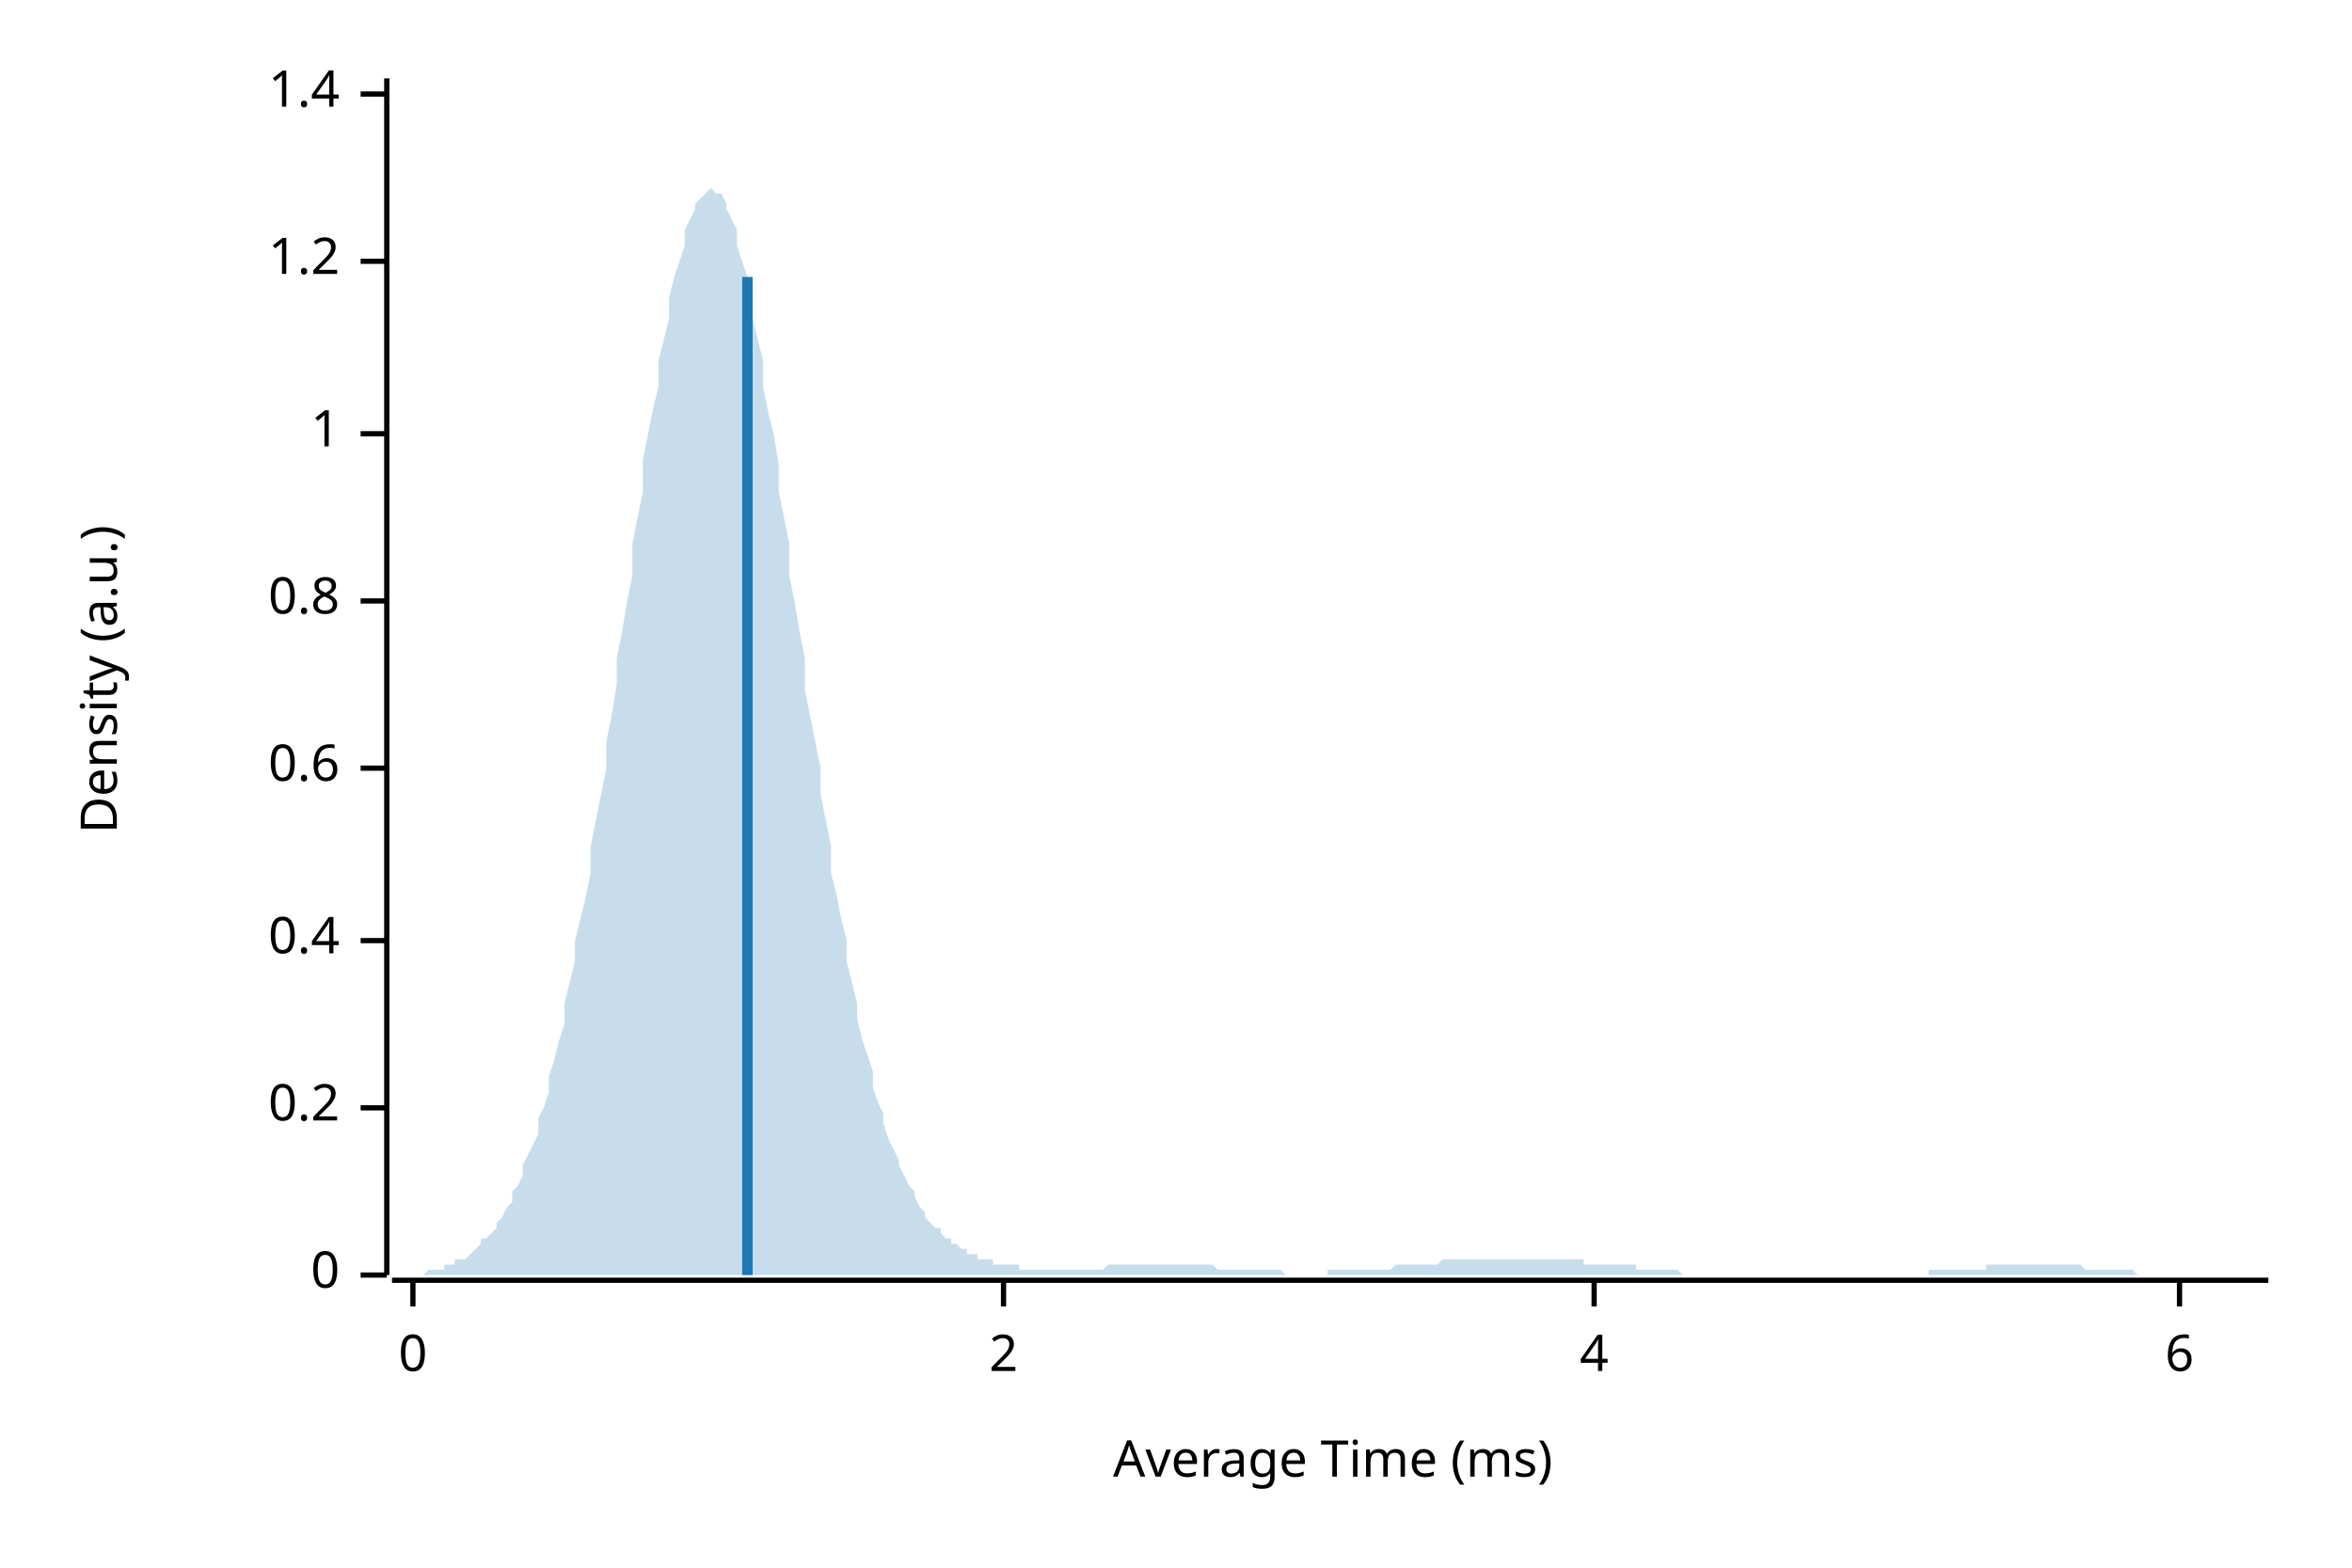
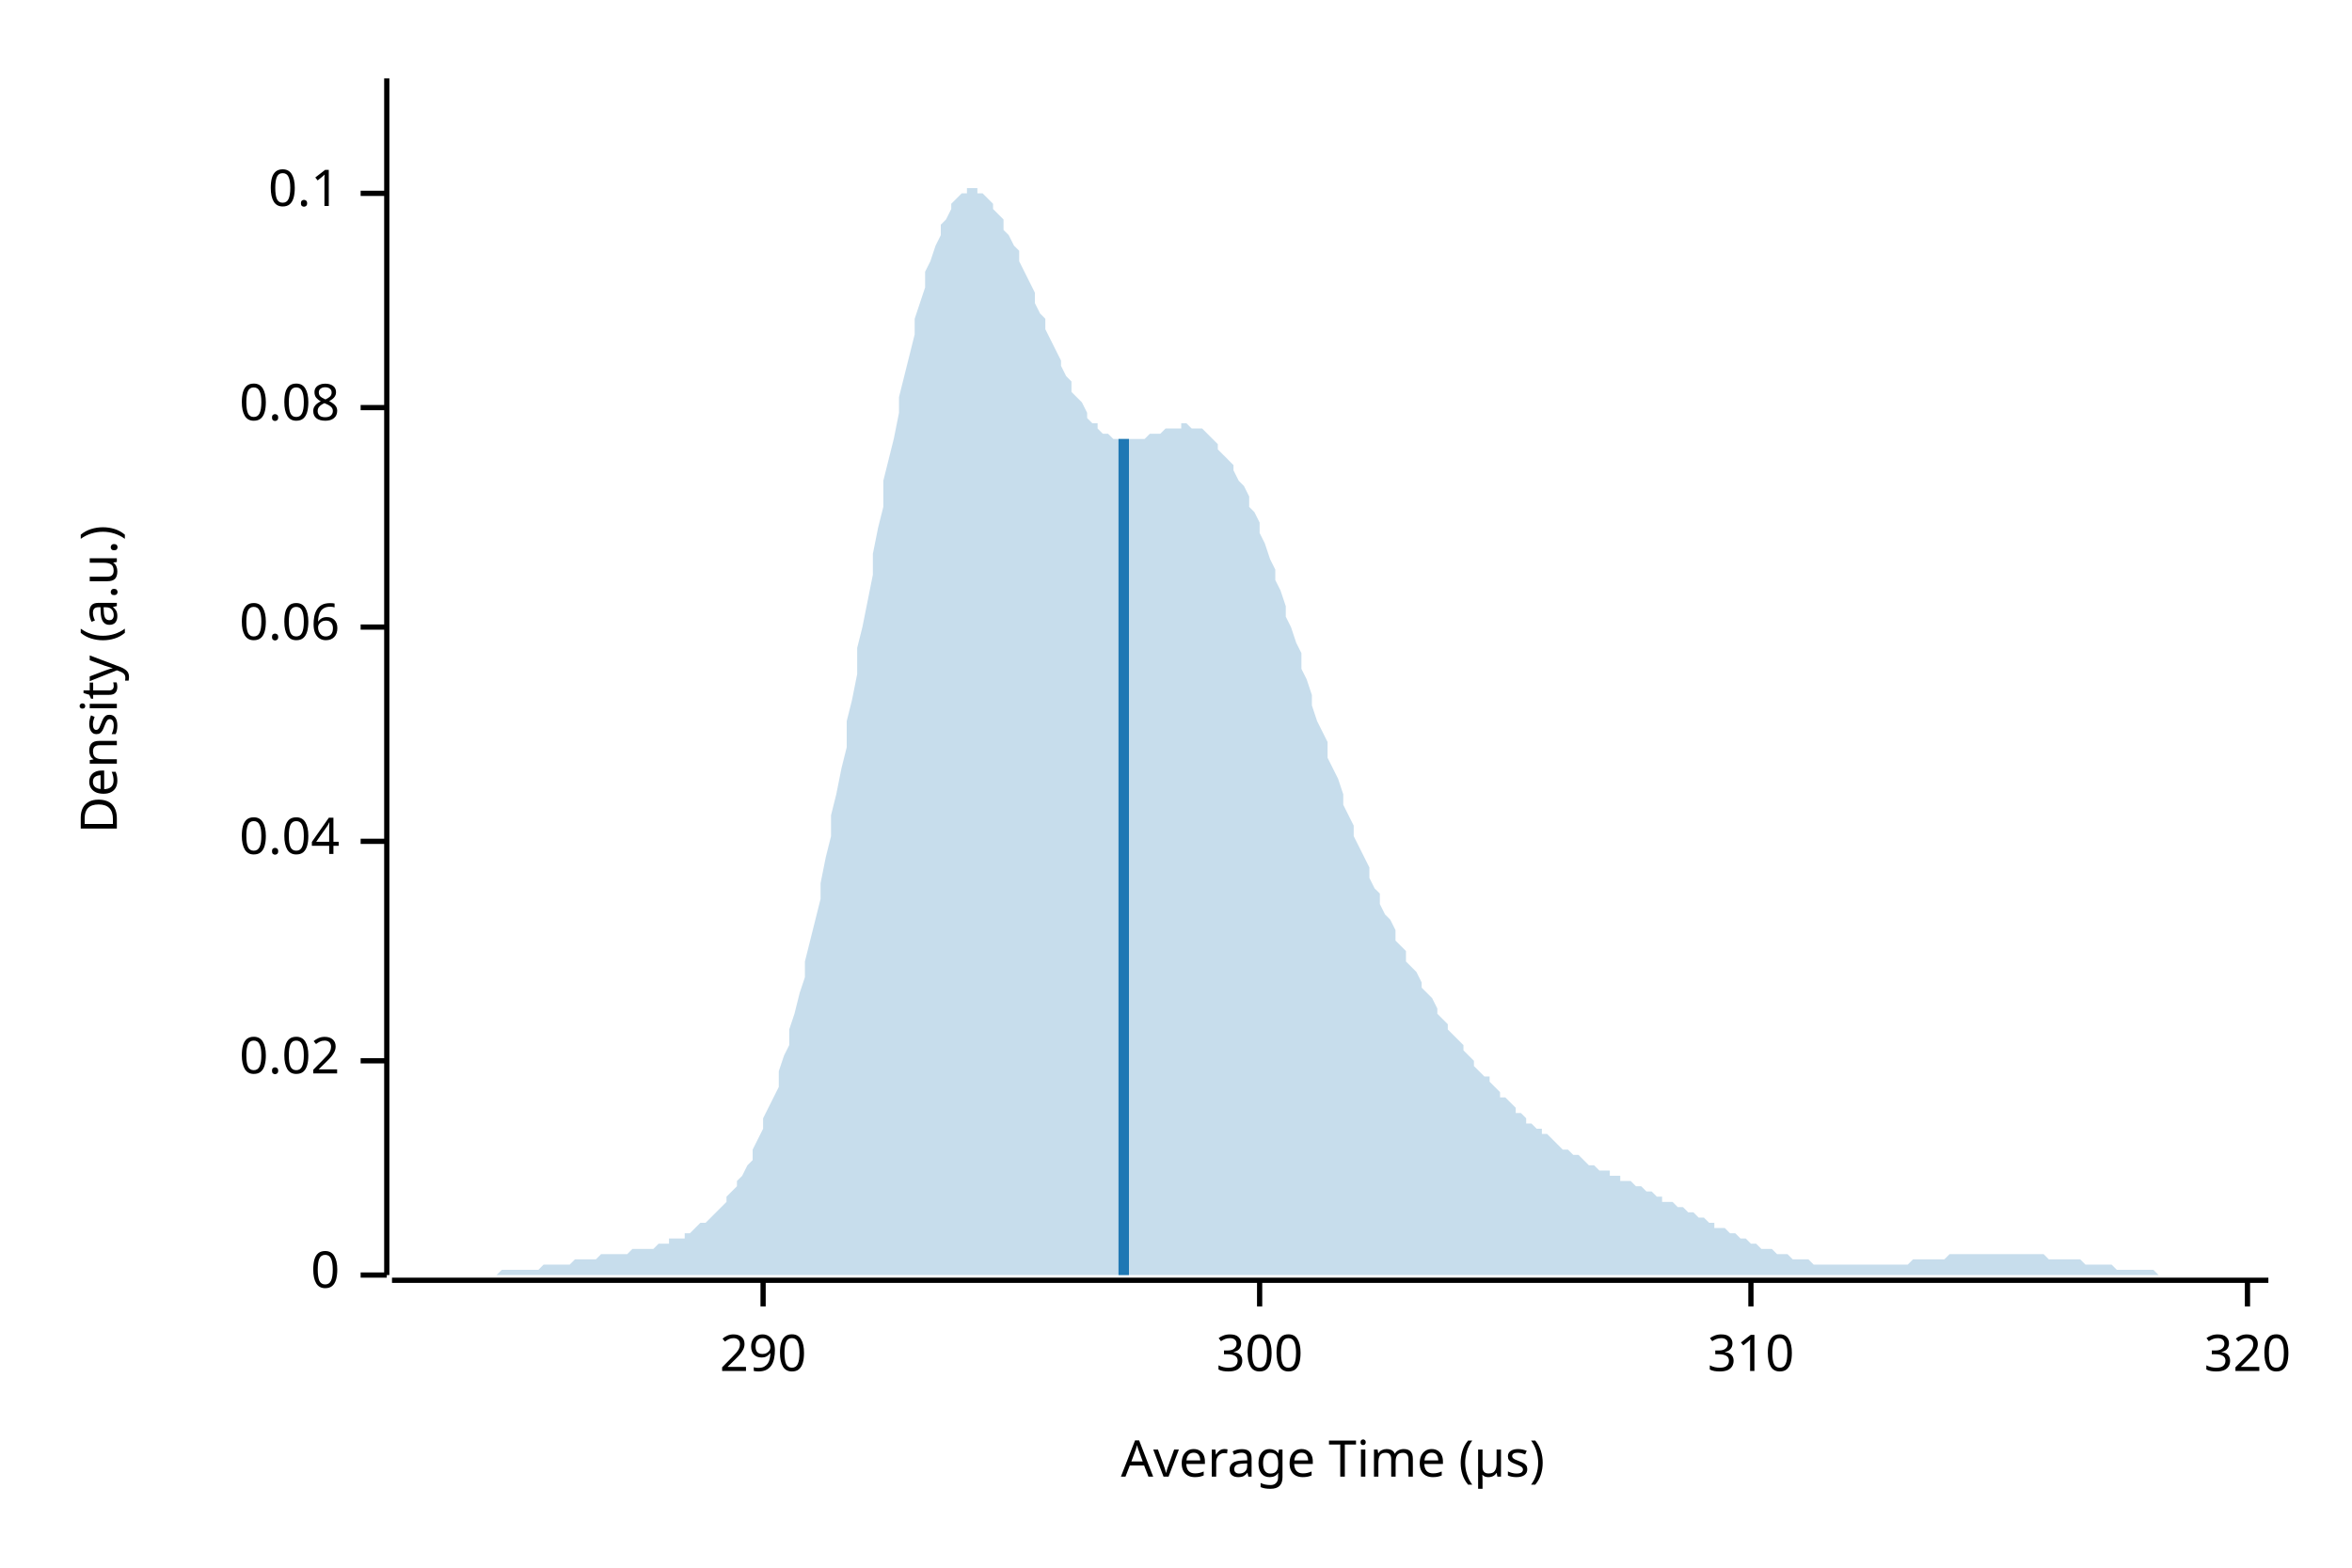
<svg xmlns="http://www.w3.org/2000/svg" width="450" height="300" viewBox="0 0 450 300">
  <text x="15" y="130" dy="0.76em" text-anchor="middle" font-family="sans-serif" font-size="9.677" opacity="1" fill="#000000" transform="rotate(270, 15, 130)">
Density (a.u.)
</text>
  <text x="255" y="285" dy="-0.5ex" text-anchor="middle" font-family="sans-serif" font-size="9.677" opacity="1" fill="#000000">
- Average Time (ms)
+ Average Time (µs)
</text>
  <polyline fill="none" opacity="1" stroke="#000000" stroke-width="1" points="74,15 74,244 " />
  <text x="65" y="244" dy="0.5ex" text-anchor="end" font-family="sans-serif" font-size="9.677" opacity="1" fill="#000000">
0
</text>
  <polyline fill="none" opacity="1" stroke="#000000" stroke-width="1" points="69,244 74,244 " />
-   <text x="65" y="212" dy="0.5ex" text-anchor="end" font-family="sans-serif" font-size="9.677" opacity="1" fill="#000000">
- 0.2
+   <text x="65" y="203" dy="0.5ex" text-anchor="end" font-family="sans-serif" font-size="9.677" opacity="1" fill="#000000">
+ 0.02
</text>
-   <polyline fill="none" opacity="1" stroke="#000000" stroke-width="1" points="69,212 74,212 " />
-   <text x="65" y="180" dy="0.5ex" text-anchor="end" font-family="sans-serif" font-size="9.677" opacity="1" fill="#000000">
- 0.4
+   <polyline fill="none" opacity="1" stroke="#000000" stroke-width="1" points="69,203 74,203 " />
+   <text x="65" y="161" dy="0.5ex" text-anchor="end" font-family="sans-serif" font-size="9.677" opacity="1" fill="#000000">
+ 0.04
</text>
-   <polyline fill="none" opacity="1" stroke="#000000" stroke-width="1" points="69,180 74,180 " />
-   <text x="65" y="147" dy="0.5ex" text-anchor="end" font-family="sans-serif" font-size="9.677" opacity="1" fill="#000000">
- 0.6
+   <polyline fill="none" opacity="1" stroke="#000000" stroke-width="1" points="69,161 74,161 " />
+   <text x="65" y="120" dy="0.5ex" text-anchor="end" font-family="sans-serif" font-size="9.677" opacity="1" fill="#000000">
+ 0.06
</text>
-   <polyline fill="none" opacity="1" stroke="#000000" stroke-width="1" points="69,147 74,147 " />
-   <text x="65" y="115" dy="0.5ex" text-anchor="end" font-family="sans-serif" font-size="9.677" opacity="1" fill="#000000">
- 0.8
+   <polyline fill="none" opacity="1" stroke="#000000" stroke-width="1" points="69,120 74,120 " />
+   <text x="65" y="78" dy="0.5ex" text-anchor="end" font-family="sans-serif" font-size="9.677" opacity="1" fill="#000000">
+ 0.08
</text>
-   <polyline fill="none" opacity="1" stroke="#000000" stroke-width="1" points="69,115 74,115 " />
-   <text x="65" y="83" dy="0.5ex" text-anchor="end" font-family="sans-serif" font-size="9.677" opacity="1" fill="#000000">
- 1
+   <polyline fill="none" opacity="1" stroke="#000000" stroke-width="1" points="69,78 74,78 " />
+   <text x="65" y="37" dy="0.5ex" text-anchor="end" font-family="sans-serif" font-size="9.677" opacity="1" fill="#000000">
+ 0.1
</text>
-   <polyline fill="none" opacity="1" stroke="#000000" stroke-width="1" points="69,83 74,83 " />
-   <text x="65" y="50" dy="0.5ex" text-anchor="end" font-family="sans-serif" font-size="9.677" opacity="1" fill="#000000">
- 1.2
+   <polyline fill="none" opacity="1" stroke="#000000" stroke-width="1" points="69,37 74,37 " />
+   <polyline fill="none" opacity="1" stroke="#000000" stroke-width="1" points="75,245 434,245 " />
+   <text x="146" y="255" dy="0.76em" text-anchor="middle" font-family="sans-serif" font-size="9.677" opacity="1" fill="#000000">
+ 290
</text>
-   <polyline fill="none" opacity="1" stroke="#000000" stroke-width="1" points="69,50 74,50 " />
-   <text x="65" y="18" dy="0.5ex" text-anchor="end" font-family="sans-serif" font-size="9.677" opacity="1" fill="#000000">
- 1.4
+   <polyline fill="none" opacity="1" stroke="#000000" stroke-width="1" points="146,245 146,250 " />
+   <text x="241" y="255" dy="0.76em" text-anchor="middle" font-family="sans-serif" font-size="9.677" opacity="1" fill="#000000">
+ 300
</text>
-   <polyline fill="none" opacity="1" stroke="#000000" stroke-width="1" points="69,18 74,18 " />
-   <polyline fill="none" opacity="1" stroke="#000000" stroke-width="1" points="75,245 434,245 " />
-   <text x="79" y="255" dy="0.76em" text-anchor="middle" font-family="sans-serif" font-size="9.677" opacity="1" fill="#000000">
- 0
+   <polyline fill="none" opacity="1" stroke="#000000" stroke-width="1" points="241,245 241,250 " />
+   <text x="335" y="255" dy="0.76em" text-anchor="middle" font-family="sans-serif" font-size="9.677" opacity="1" fill="#000000">
+ 310
</text>
-   <polyline fill="none" opacity="1" stroke="#000000" stroke-width="1" points="79,245 79,250 " />
-   <text x="192" y="255" dy="0.76em" text-anchor="middle" font-family="sans-serif" font-size="9.677" opacity="1" fill="#000000">
- 2
+   <polyline fill="none" opacity="1" stroke="#000000" stroke-width="1" points="335,245 335,250 " />
+   <text x="430" y="255" dy="0.76em" text-anchor="middle" font-family="sans-serif" font-size="9.677" opacity="1" fill="#000000">
+ 320
</text>
-   <polyline fill="none" opacity="1" stroke="#000000" stroke-width="1" points="192,245 192,250 " />
-   <text x="305" y="255" dy="0.76em" text-anchor="middle" font-family="sans-serif" font-size="9.677" opacity="1" fill="#000000">
- 4
- </text>
-   <polyline fill="none" opacity="1" stroke="#000000" stroke-width="1" points="305,245 305,250 " />
-   <text x="417" y="255" dy="0.76em" text-anchor="middle" font-family="sans-serif" font-size="9.677" opacity="1" fill="#000000">
- 6
- </text>
-   <polyline fill="none" opacity="1" stroke="#000000" stroke-width="1" points="417,245 417,250 " />
-   <polygon opacity="0.25" fill="#1F78B4" points="75,244 75,244 76,244 77,244 77,244 78,244 79,244 80,244 80,244 81,244 82,243 82,243 83,243 84,243 85,243 85,242 86,242 87,242 87,241 88,241 89,241 90,240 90,240 91,239 92,238 92,237 93,237 94,236 95,235 95,234 96,233 97,231 98,230 98,228 99,227 100,225 100,223 101,221 102,219 103,217 103,214 104,212 105,209 105,206 106,203 107,199 108,196 108,192 109,188 110,184 110,180 111,176 112,172 113,167 113,162 114,157 115,152 116,147 116,142 117,137 118,131 118,126 119,121 120,115 121,110 121,104 122,99 123,94 123,88 124,83 125,78 126,74 126,69 127,65 128,61 128,57 129,53 130,50 131,47 131,44 132,42 133,40 133,39 134,38 135,37 136,36 136,36 137,37 138,37 139,39 139,40 140,42 141,44 141,47 142,50 143,53 144,57 144,61 145,65 146,69 146,74 147,79 148,83 149,89 149,94 150,99 151,104 151,110 152,115 153,121 154,126 154,132 155,137 156,142 157,147 157,152 158,157 159,162 159,167 160,171 161,176 162,180 162,184 163,188 164,192 164,195 165,199 166,202 167,205 167,208 168,211 169,213 169,215 170,218 171,220 172,222 172,223 173,225 174,227 175,228 175,229 176,231 177,232 177,233 178,234 179,235 180,235 180,236 181,237 182,237 182,238 183,238 184,239 185,239 185,240 186,240 187,240 187,241 188,241 189,241 190,241 190,242 191,242 192,242 192,242 193,242 194,242 195,242 195,243 196,243 197,243 198,243 198,243 199,243 200,243 200,243 201,243 202,243 203,243 203,243 204,243 205,243 205,243 206,243 207,243 208,243 208,243 209,243 210,243 210,243 211,243 212,242 213,242 213,242 214,242 215,242 216,242 216,242 217,242 218,242 218,242 219,242 220,242 221,242 221,242 222,242 223,242 223,242 224,242 225,242 226,242 226,242 227,242 228,242 228,242 229,242 230,242 231,242 231,242 232,242 233,243 233,243 234,243 235,243 236,243 236,243 237,243 238,243 239,243 239,243 240,243 241,243 241,243 242,243 243,243 244,243 244,243 245,243 246,244 246,244 247,244 248,244 249,244 249,244 250,244 251,244 251,244 252,244 253,244 254,244 254,243 255,243 256,243 257,243 257,243 258,243 259,243 259,243 260,243 261,243 262,243 262,243 263,243 264,243 264,243 265,243 266,243 267,242 267,242 268,242 269,242 269,242 270,242 271,242 272,242 272,242 273,242 274,242 275,242 275,242 276,241 277,241 277,241 278,241 279,241 280,241 280,241 281,241 282,241 282,241 283,241 284,241 285,241 285,241 286,241 287,241 287,241 288,241 289,241 290,241 290,241 291,241 292,241 292,241 293,241 294,241 295,241 295,241 296,241 297,241 298,241 298,241 299,241 300,241 300,241 301,241 302,241 303,241 303,242 304,242 305,242 305,242 306,242 307,242 308,242 308,242 309,242 310,242 310,242 311,242 312,242 313,242 313,243 314,243 315,243 316,243 316,243 317,243 318,243 318,243 319,243 320,243 321,243 321,243 322,244 323,244 323,244 324,244 325,244 326,244 326,244 327,244 328,244 328,244 329,244 330,244 331,244 331,244 332,244 333,244 333,244 334,244 335,244 336,244 336,244 337,244 338,244 339,244 339,244 340,244 341,244 341,244 342,244 343,244 344,244 344,244 345,244 346,244 346,244 347,244 348,244 349,244 349,244 350,244 351,244 351,244 352,244 353,244 354,244 354,244 355,244 356,244 357,244 357,244 358,244 359,244 359,244 360,244 361,244 362,244 362,244 363,244 364,244 364,244 365,244 366,244 367,244 367,244 368,244 369,244 369,243 370,243 371,243 372,243 372,243 373,243 374,243 375,243 375,243 376,243 377,243 377,243 378,243 379,243 380,243 380,242 381,242 382,242 382,242 383,242 384,242 385,242 385,242 386,242 387,242 387,242 388,242 389,242 390,242 390,242 391,242 392,242 392,242 393,242 394,242 395,242 395,242 396,242 397,242 398,242 398,242 399,243 400,243 400,243 401,243 402,243 403,243 403,243 404,243 405,243 405,243 406,243 407,243 408,243 408,243 409,244 410,244 410,244 411,244 412,244 413,244 413,244 414,244 415,244 416,244 416,244 417,244 418,244 418,244 419,244 420,244 421,244 421,244 422,244 423,244 423,244 424,244 425,244 426,244 426,244 427,244 428,244 428,244 429,244 430,244 431,244 431,244 432,244 433,244 434,244 434,244 75,244 " />
-   <polyline fill="none" opacity="1" stroke="#1F78B4" stroke-width="2" points="143,244 143,53 " />
+   <polyline fill="none" opacity="1" stroke="#000000" stroke-width="1" points="430,245 430,250 " />
+   <polygon opacity="0.25" fill="#1F78B4" points="75,244 75,244 76,244 77,244 77,244 78,244 79,244 80,244 80,244 81,244 82,244 82,244 83,244 84,244 85,244 85,244 86,244 87,244 87,244 88,244 89,244 90,244 90,244 91,244 92,244 92,244 93,244 94,244 95,244 95,244 96,243 97,243 98,243 98,243 99,243 100,243 100,243 101,243 102,243 103,243 103,243 104,242 105,242 105,242 106,242 107,242 108,242 108,242 109,242 110,241 110,241 111,241 112,241 113,241 113,241 114,241 115,240 116,240 116,240 117,240 118,240 118,240 119,240 120,240 121,239 121,239 122,239 123,239 123,239 124,239 125,239 126,238 126,238 127,238 128,238 128,237 129,237 130,237 131,237 131,236 132,236 133,235 133,235 134,234 135,234 136,233 136,233 137,232 138,231 139,230 139,229 140,228 141,227 141,226 142,225 143,223 144,222 144,220 145,218 146,216 146,214 147,212 148,210 149,208 149,205 150,202 151,200 151,197 152,194 153,190 154,187 154,184 155,180 156,176 157,172 157,169 158,164 159,160 159,156 160,152 161,147 162,143 162,138 163,134 164,129 164,124 165,120 166,115 167,110 167,106 168,101 169,97 169,92 170,88 171,84 172,79 172,76 173,72 174,68 175,64 175,61 176,58 177,55 177,52 178,50 179,47 180,45 180,43 181,42 182,40 182,39 183,38 184,37 185,37 185,36 186,36 187,36 187,37 188,37 189,38 190,39 190,40 191,41 192,42 192,44 193,45 194,47 195,48 195,50 196,52 197,54 198,56 198,58 199,60 200,61 200,63 201,65 202,67 203,69 203,70 204,72 205,73 205,75 206,76 207,77 208,79 208,80 209,81 210,81 210,82 211,83 212,83 213,84 213,84 214,84 215,84 216,84 216,84 217,84 218,84 218,84 219,84 220,83 221,83 221,83 222,83 223,82 223,82 224,82 225,82 226,82 226,81 227,81 228,82 228,82 229,82 230,82 231,83 231,83 232,84 233,85 233,86 234,87 235,88 236,89 236,90 237,92 238,93 239,95 239,97 240,98 241,100 241,102 242,104 243,107 244,109 244,111 245,113 246,116 246,118 247,120 248,123 249,125 249,128 250,130 251,133 251,135 252,138 253,140 254,142 254,145 255,147 256,149 257,152 257,154 258,156 259,158 259,160 260,162 261,164 262,166 262,168 263,170 264,171 264,173 265,175 266,176 267,178 267,180 268,181 269,182 269,184 270,185 271,186 272,188 272,189 273,190 274,191 275,193 275,194 276,195 277,196 277,197 278,198 279,199 280,200 280,201 281,202 282,203 282,204 283,205 284,206 285,206 285,207 286,208 287,209 287,210 288,210 289,211 290,212 290,213 291,213 292,214 292,215 293,215 294,216 295,216 295,217 296,217 297,218 298,219 298,219 299,220 300,220 300,220 301,221 302,221 303,222 303,222 304,223 305,223 305,223 306,224 307,224 308,224 308,225 309,225 310,225 310,226 311,226 312,226 313,227 313,227 314,227 315,228 316,228 316,228 317,229 318,229 318,230 319,230 320,230 321,231 321,231 322,231 323,232 323,232 324,232 325,233 326,233 326,233 327,234 328,234 328,235 329,235 330,235 331,236 331,236 332,236 333,237 333,237 334,237 335,238 336,238 336,238 337,239 338,239 339,239 339,239 340,240 341,240 341,240 342,240 343,241 344,241 344,241 345,241 346,241 346,241 347,242 348,242 349,242 349,242 350,242 351,242 351,242 352,242 353,242 354,242 354,242 355,242 356,242 357,242 357,242 358,242 359,242 359,242 360,242 361,242 362,242 362,242 363,242 364,242 364,242 365,242 366,241 367,241 367,241 368,241 369,241 369,241 370,241 371,241 372,241 372,241 373,240 374,240 375,240 375,240 376,240 377,240 377,240 378,240 379,240 380,240 380,240 381,240 382,240 382,240 383,240 384,240 385,240 385,240 386,240 387,240 387,240 388,240 389,240 390,240 390,240 391,240 392,241 392,241 393,241 394,241 395,241 395,241 396,241 397,241 398,241 398,241 399,242 400,242 400,242 401,242 402,242 403,242 403,242 404,242 405,243 405,243 406,243 407,243 408,243 408,243 409,243 410,243 410,243 411,243 412,243 413,244 413,244 414,244 415,244 416,244 416,244 417,244 418,244 418,244 419,244 420,244 421,244 421,244 422,244 423,244 423,244 424,244 425,244 426,244 426,244 427,244 428,244 428,244 429,244 430,244 431,244 431,244 432,244 433,244 434,244 434,244 75,244 " />
+   <polyline fill="none" opacity="1" stroke="#1F78B4" stroke-width="2" points="215,244 215,84 " />
</svg>
